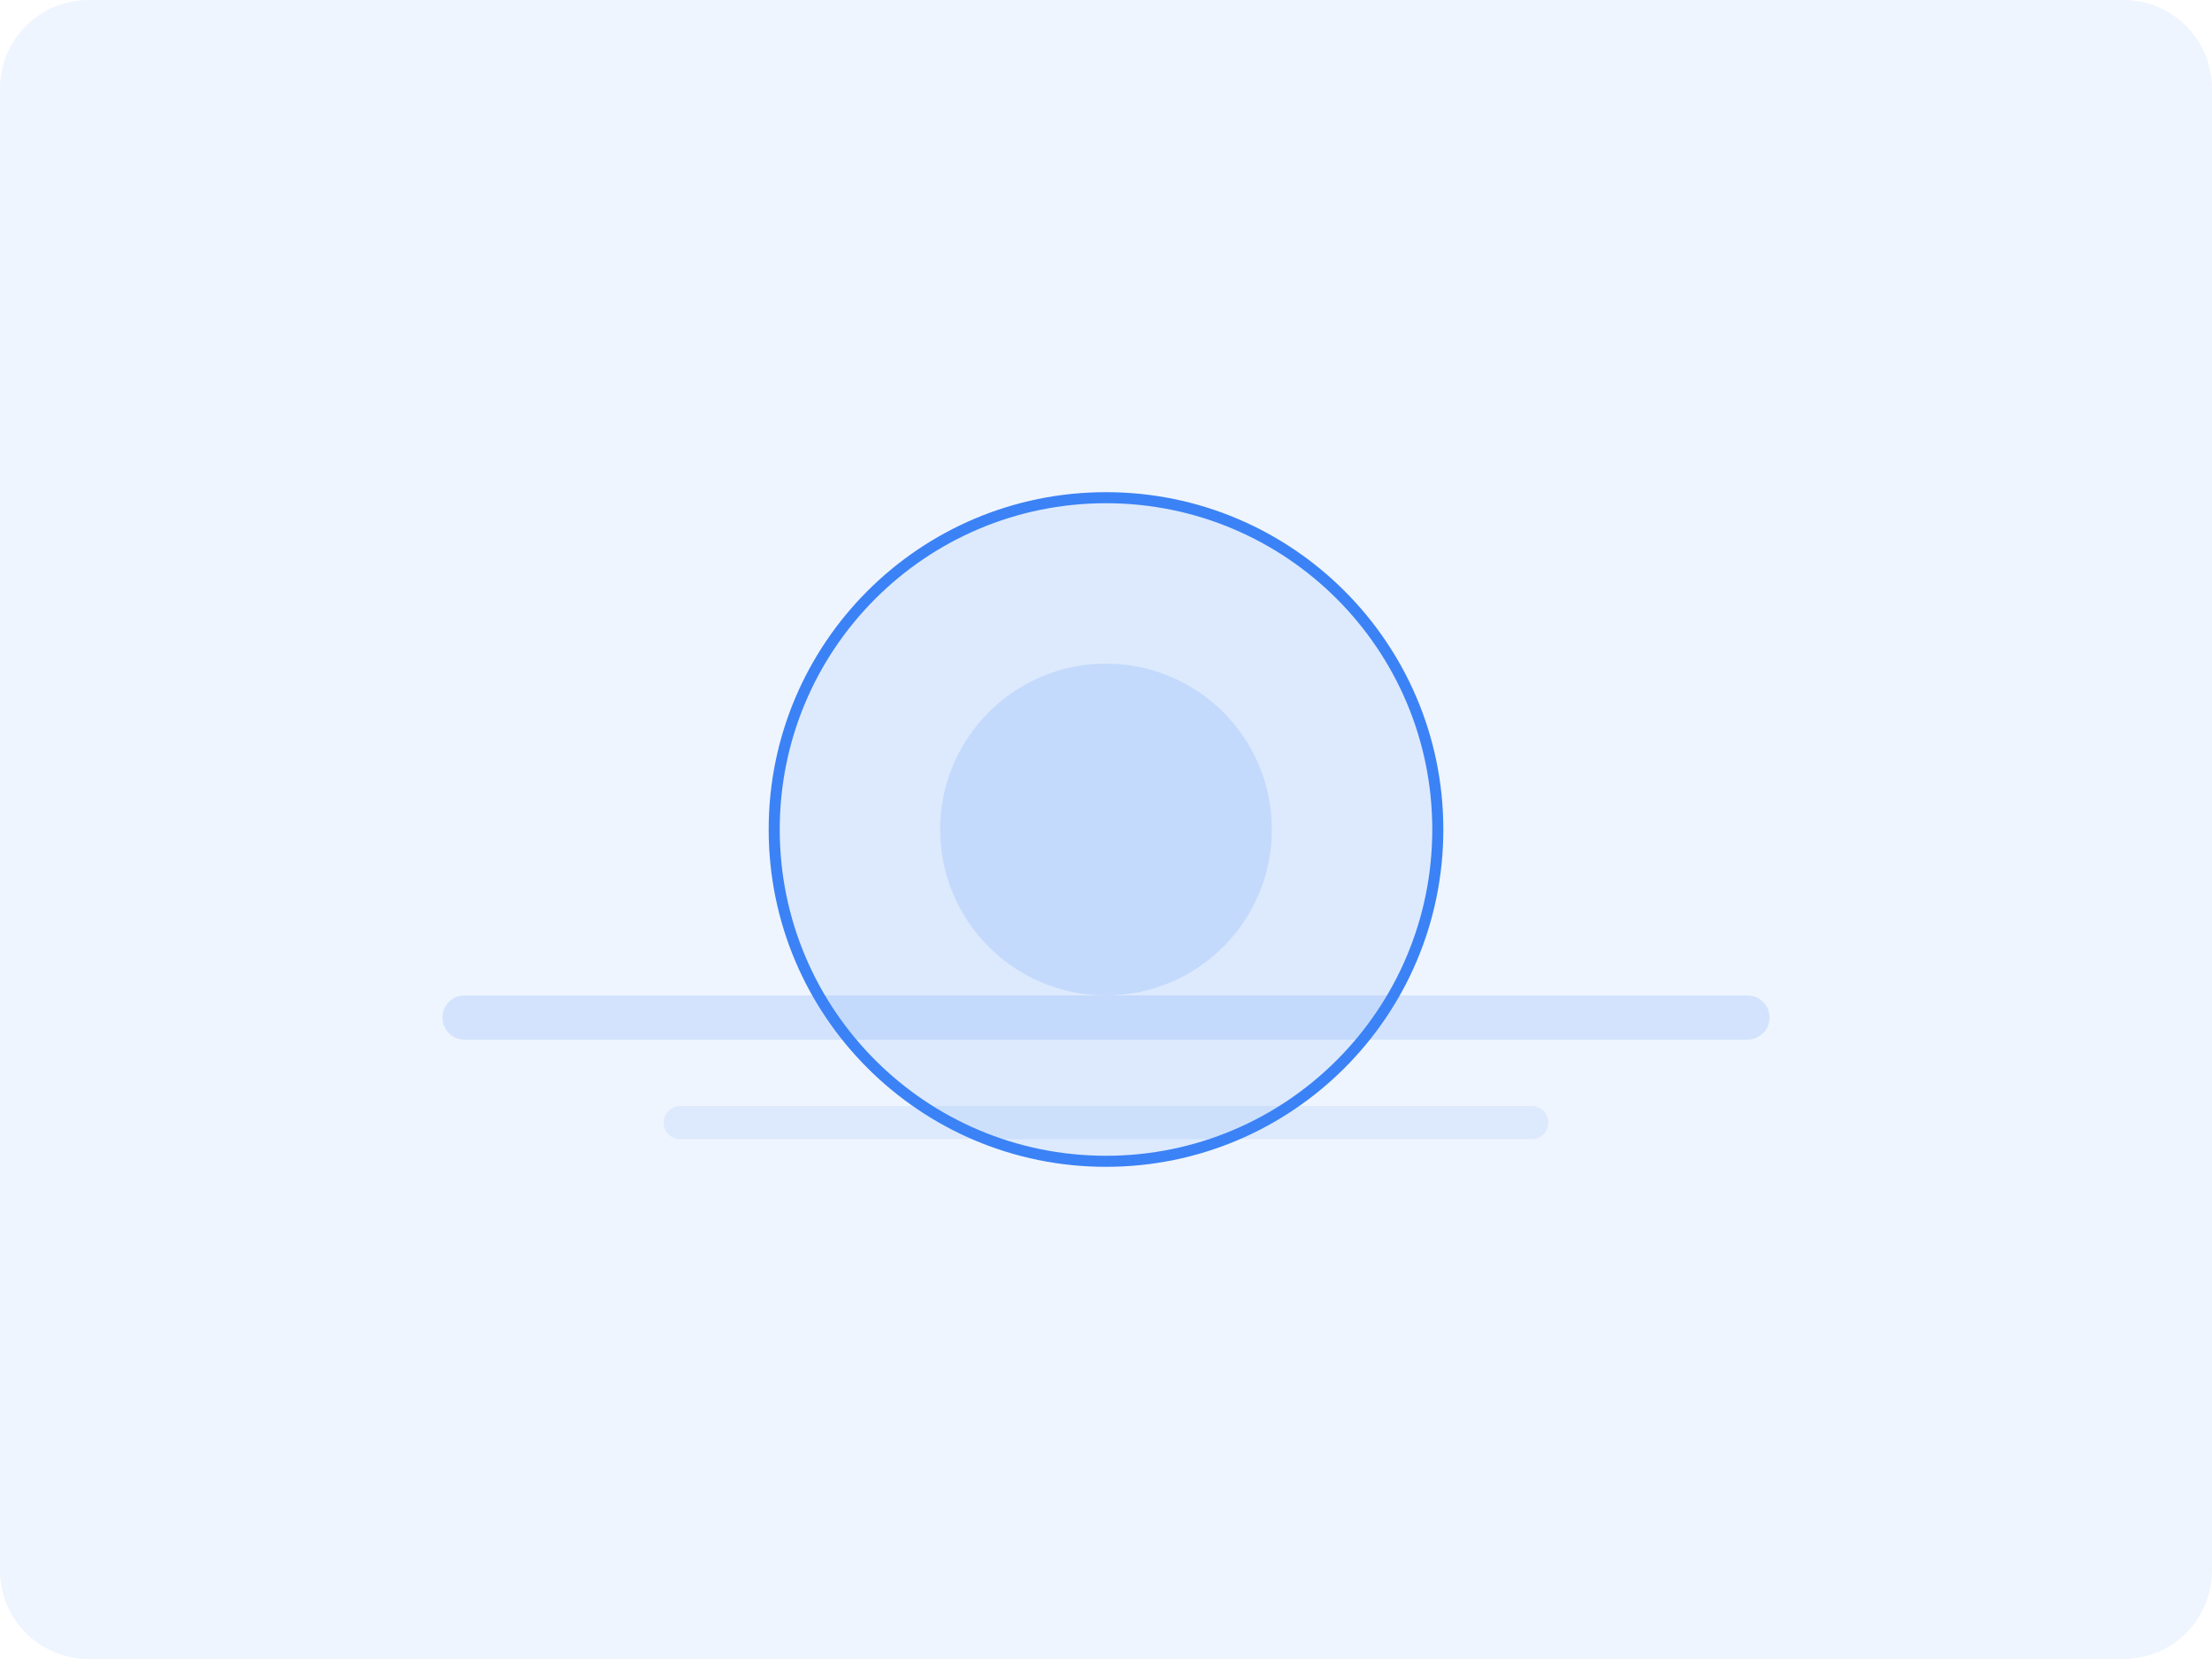
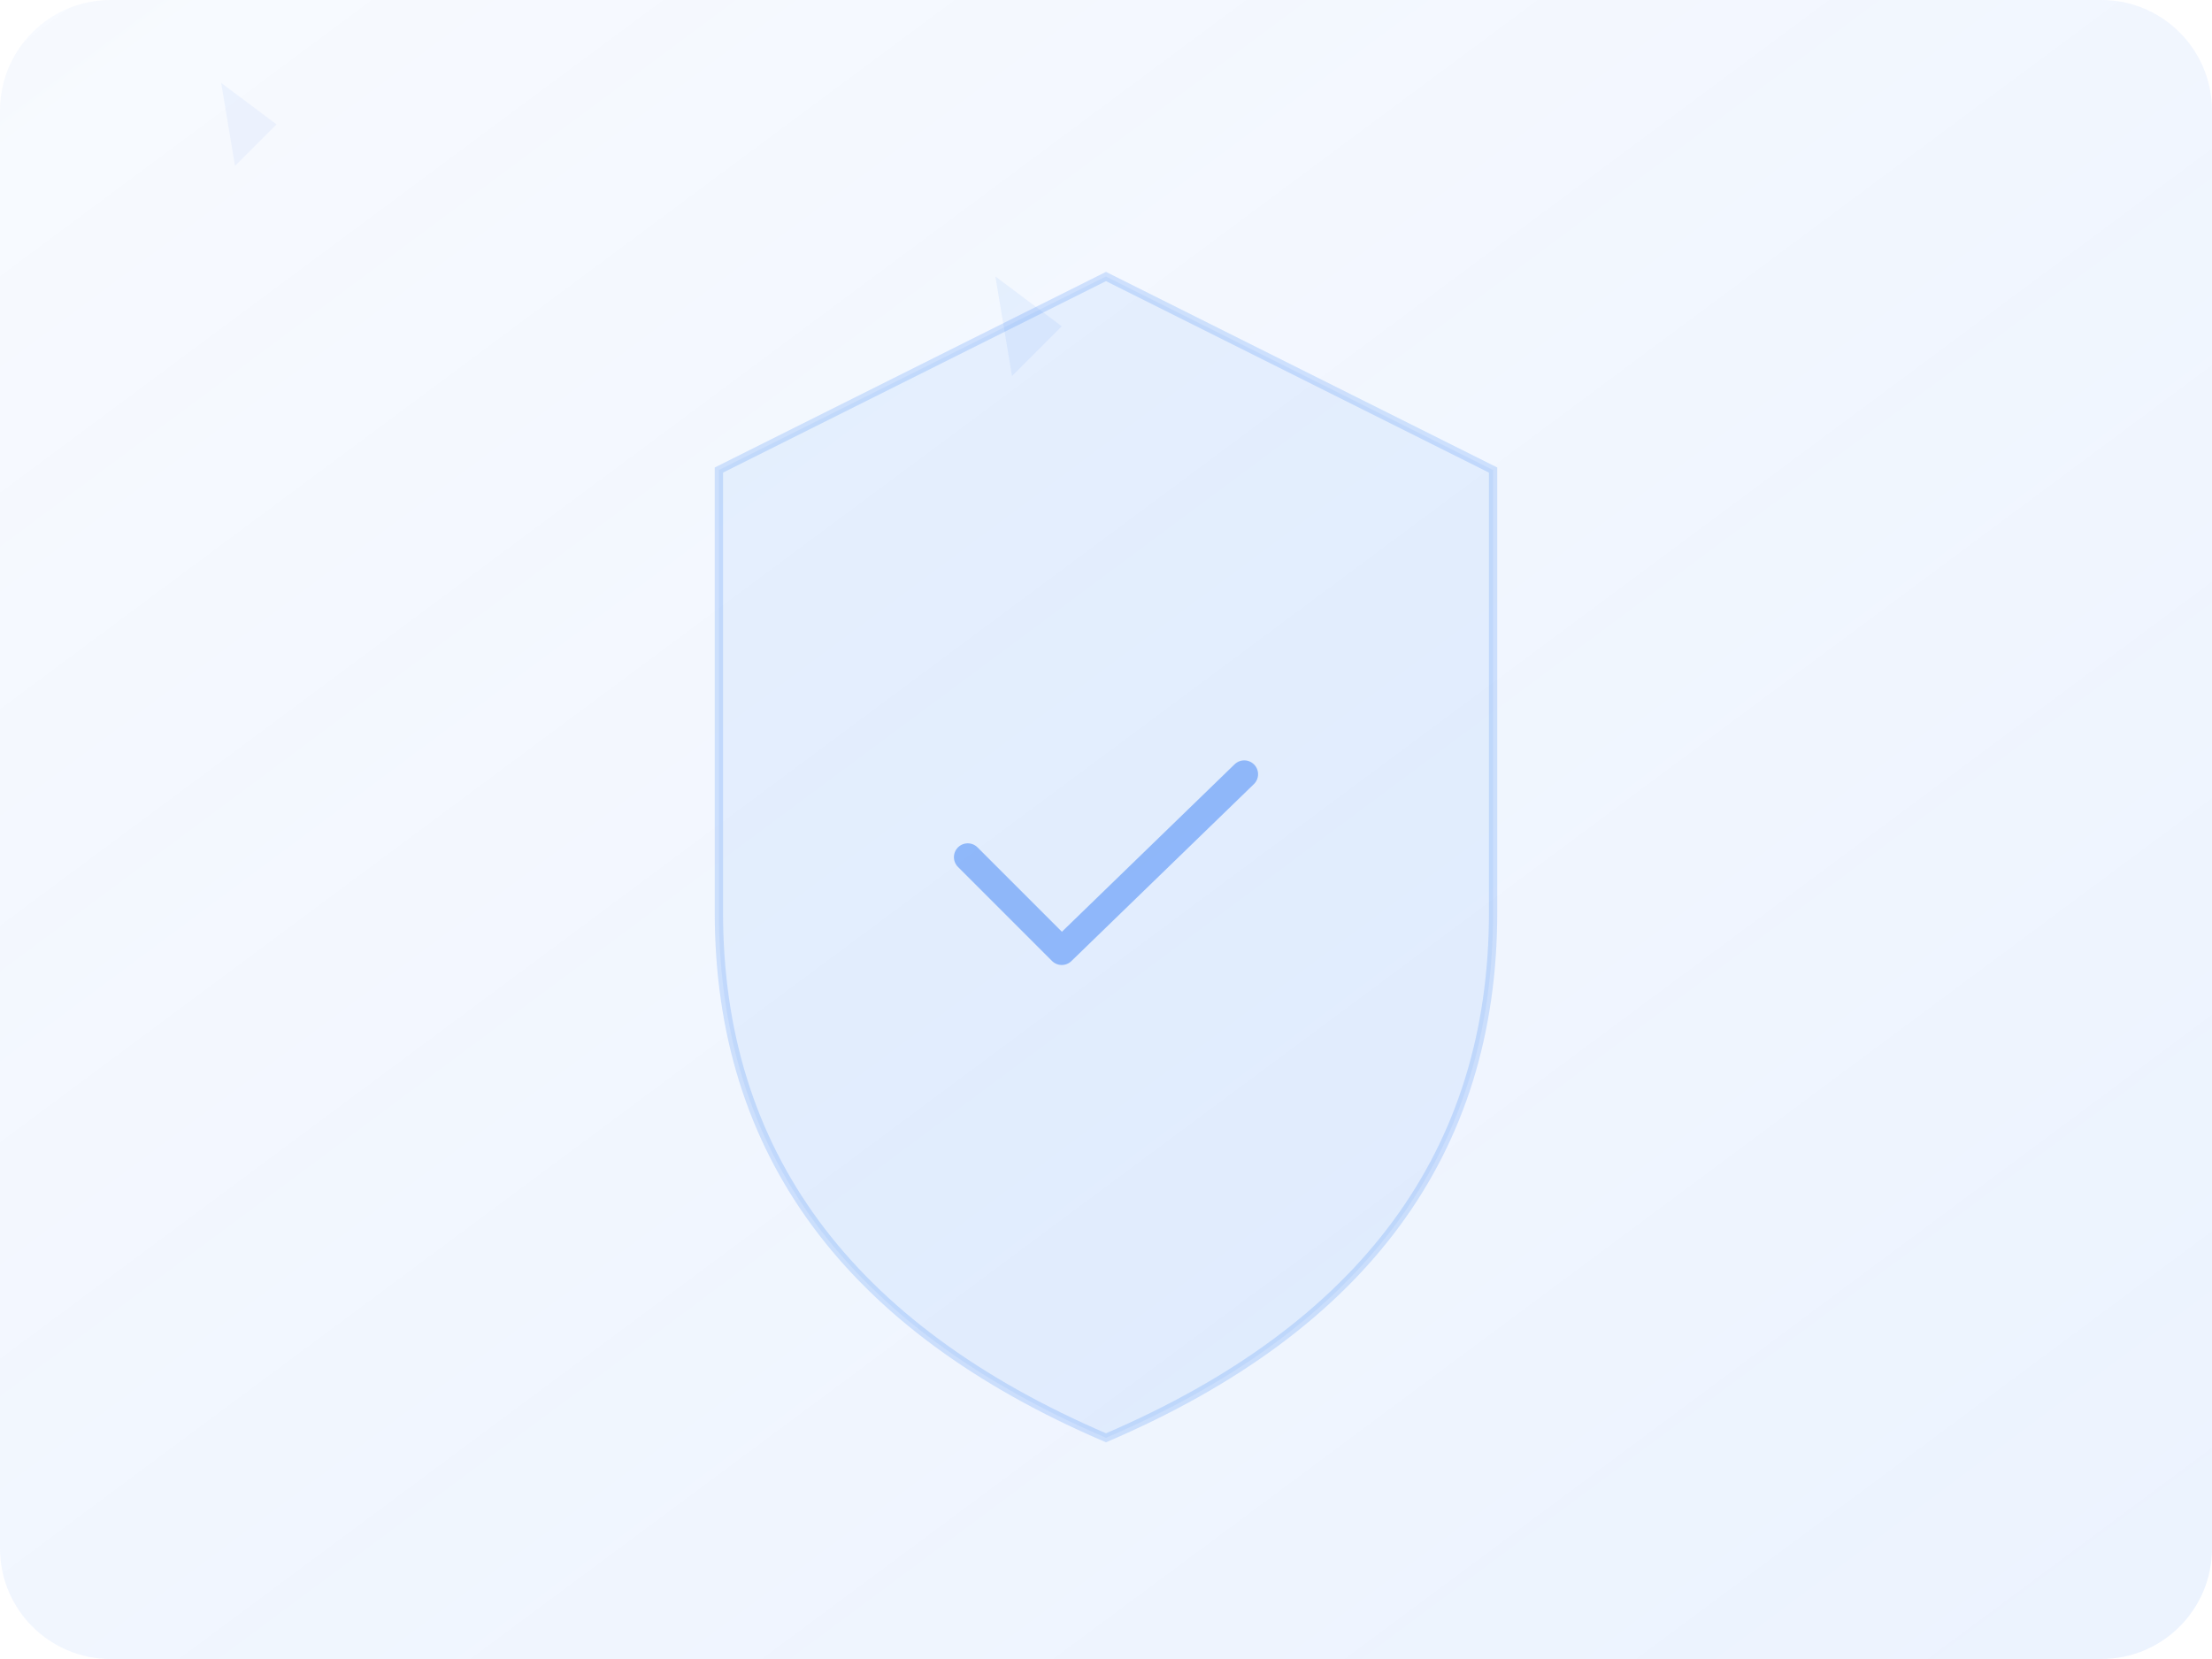
<svg xmlns="http://www.w3.org/2000/svg" viewBox="0 0 400 300" fill="none">
-   <rect width="400" height="300" rx="16" fill="#3b82f6" fill-opacity="0.08" />
-   <circle cx="200" cy="150" r="60" stroke="#3b82f6" stroke-width="2" fill="#3b82f6" fill-opacity="0.1" />
-   <circle cx="200" cy="150" r="30" fill="#3b82f6" fill-opacity="0.15" />
-   <rect x="80" y="180" width="240" height="8" rx="4" fill="#3b82f6" fill-opacity="0.15" />
-   <rect x="120" y="200" width="160" height="6" rx="3" fill="#3b82f6" fill-opacity="0.1" />
+   <defs>
+     <linearGradient id="bg" x1="0" y1="0" x2="1" y2="1">
+       <stop offset="0%" stop-color="#3b82f6" stop-opacity="0.04" />
+       <stop offset="100%" stop-color="#3b82f6" stop-opacity="0.1" />
+     </linearGradient>
+   </defs>
+   <rect width="400" height="300" rx="20" fill="url(#bg)" />
+   <path d="M200 50 L270 85 L270 165 Q270 230 200 260 Q130 230 130 165 L130 85 Z" fill="#3b82f6" fill-opacity="0.08" stroke="#3b82f6" stroke-opacity="0.2" stroke-width="1.5" />
+   <path d="M175 155 L192 172 L225 140" stroke="#3b82f6" stroke-width="5" stroke-linecap="round" stroke-linejoin="round" opacity="0.5" />
+   <path d="M200 50 L220 65 L205 80 Z" fill="#3b82f6" fill-opacity="0.08" transform="translate(60 20) scale(0.6)" />
+   <path d="M200 50 L220 65 L205 80 Z" fill="#3b82f6" fill-opacity="0.06" transform="translate(-60 -10) scale(0.5)" />
</svg>
